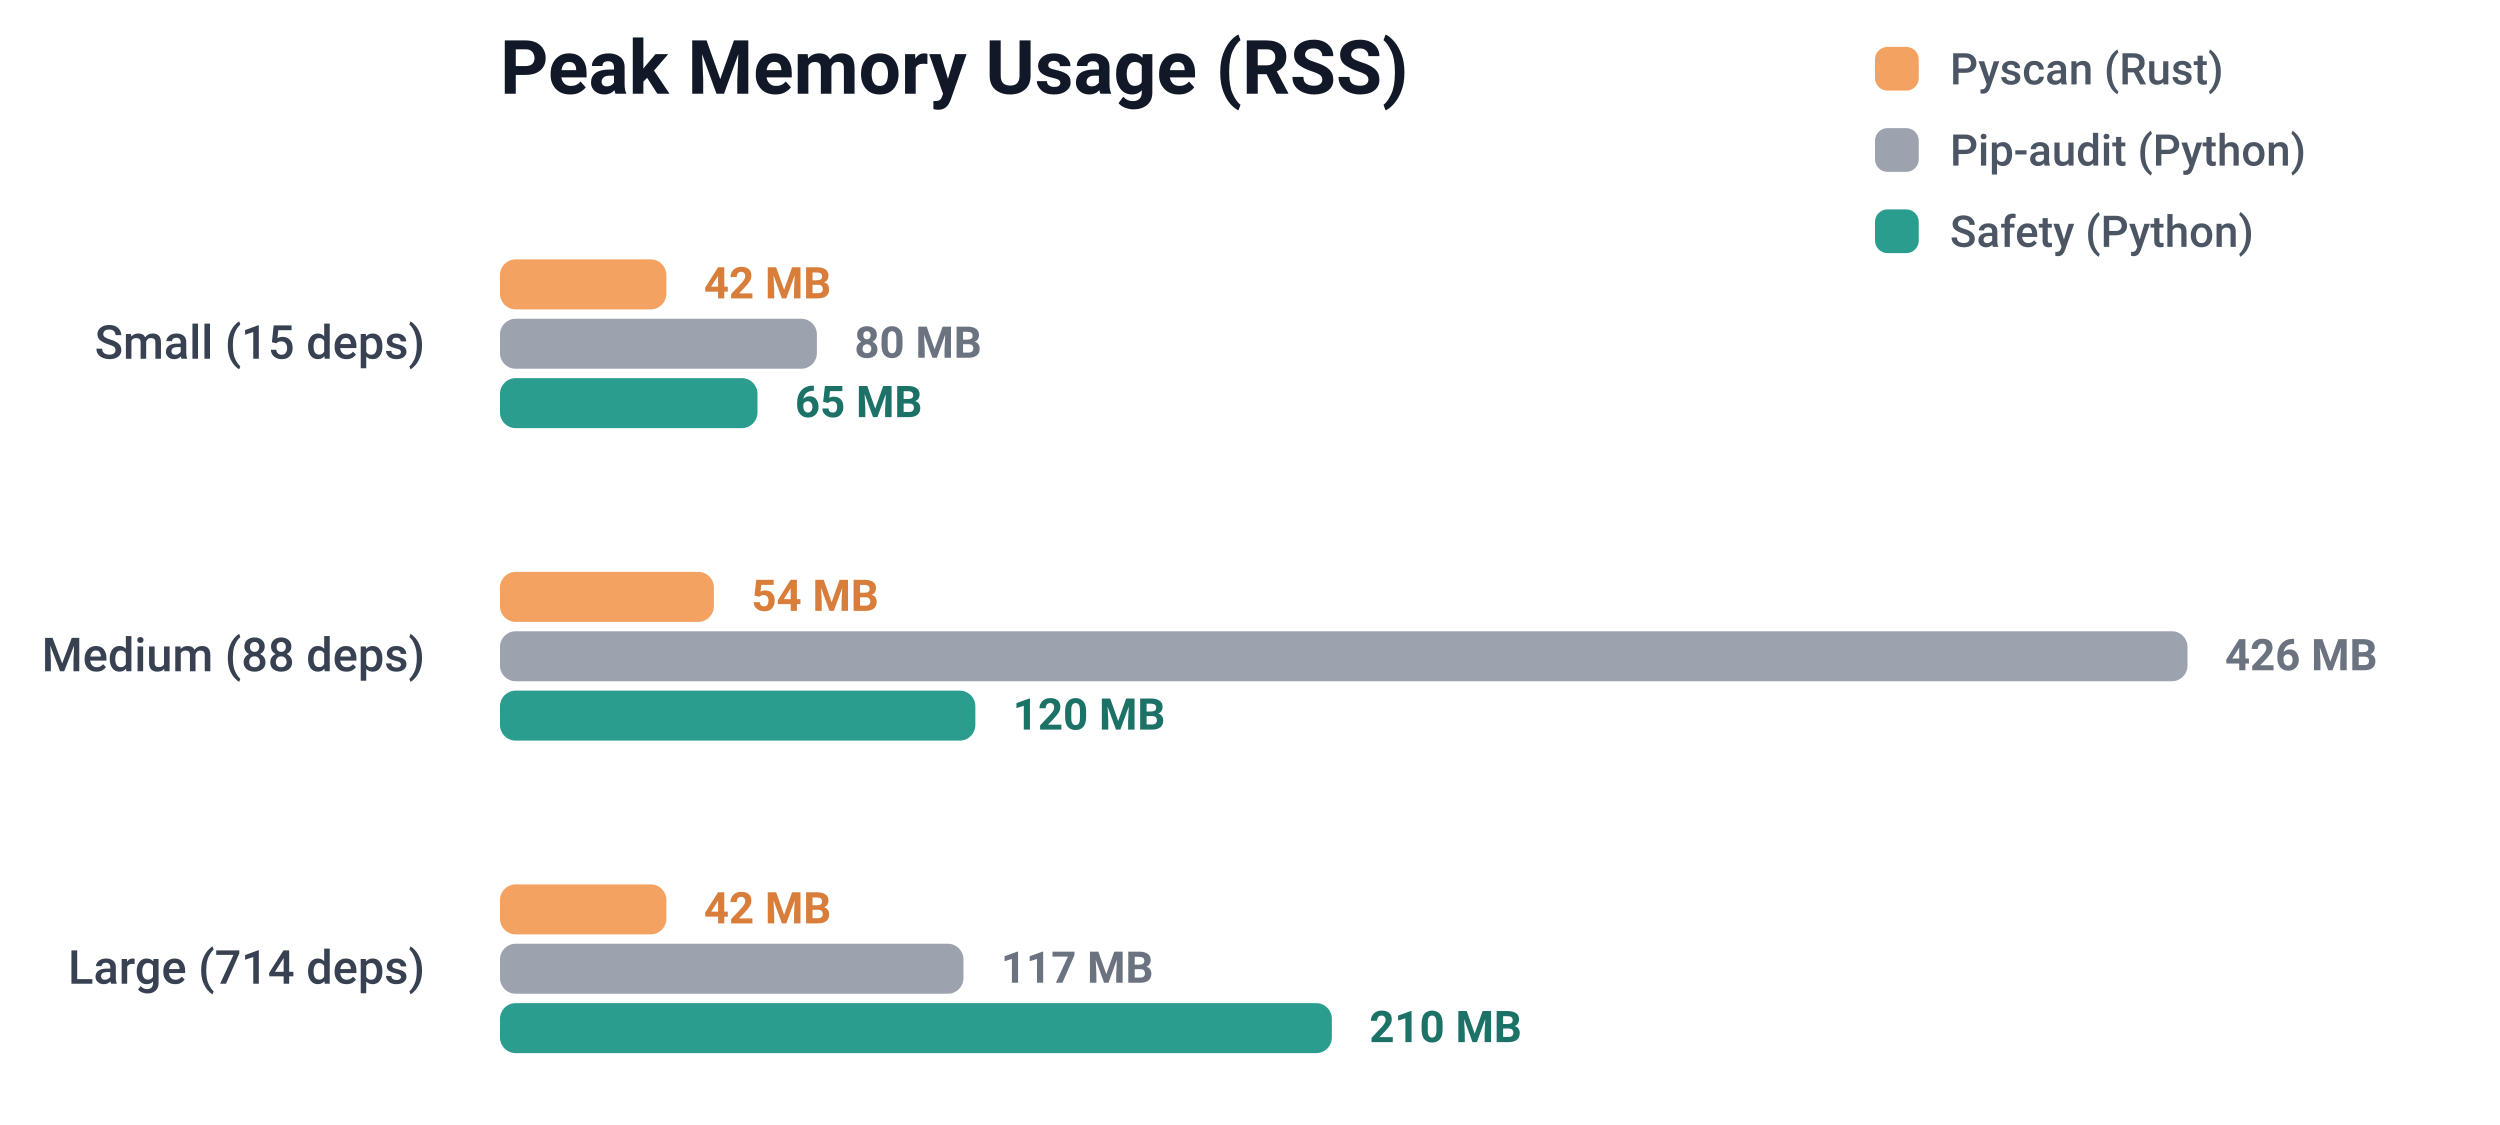
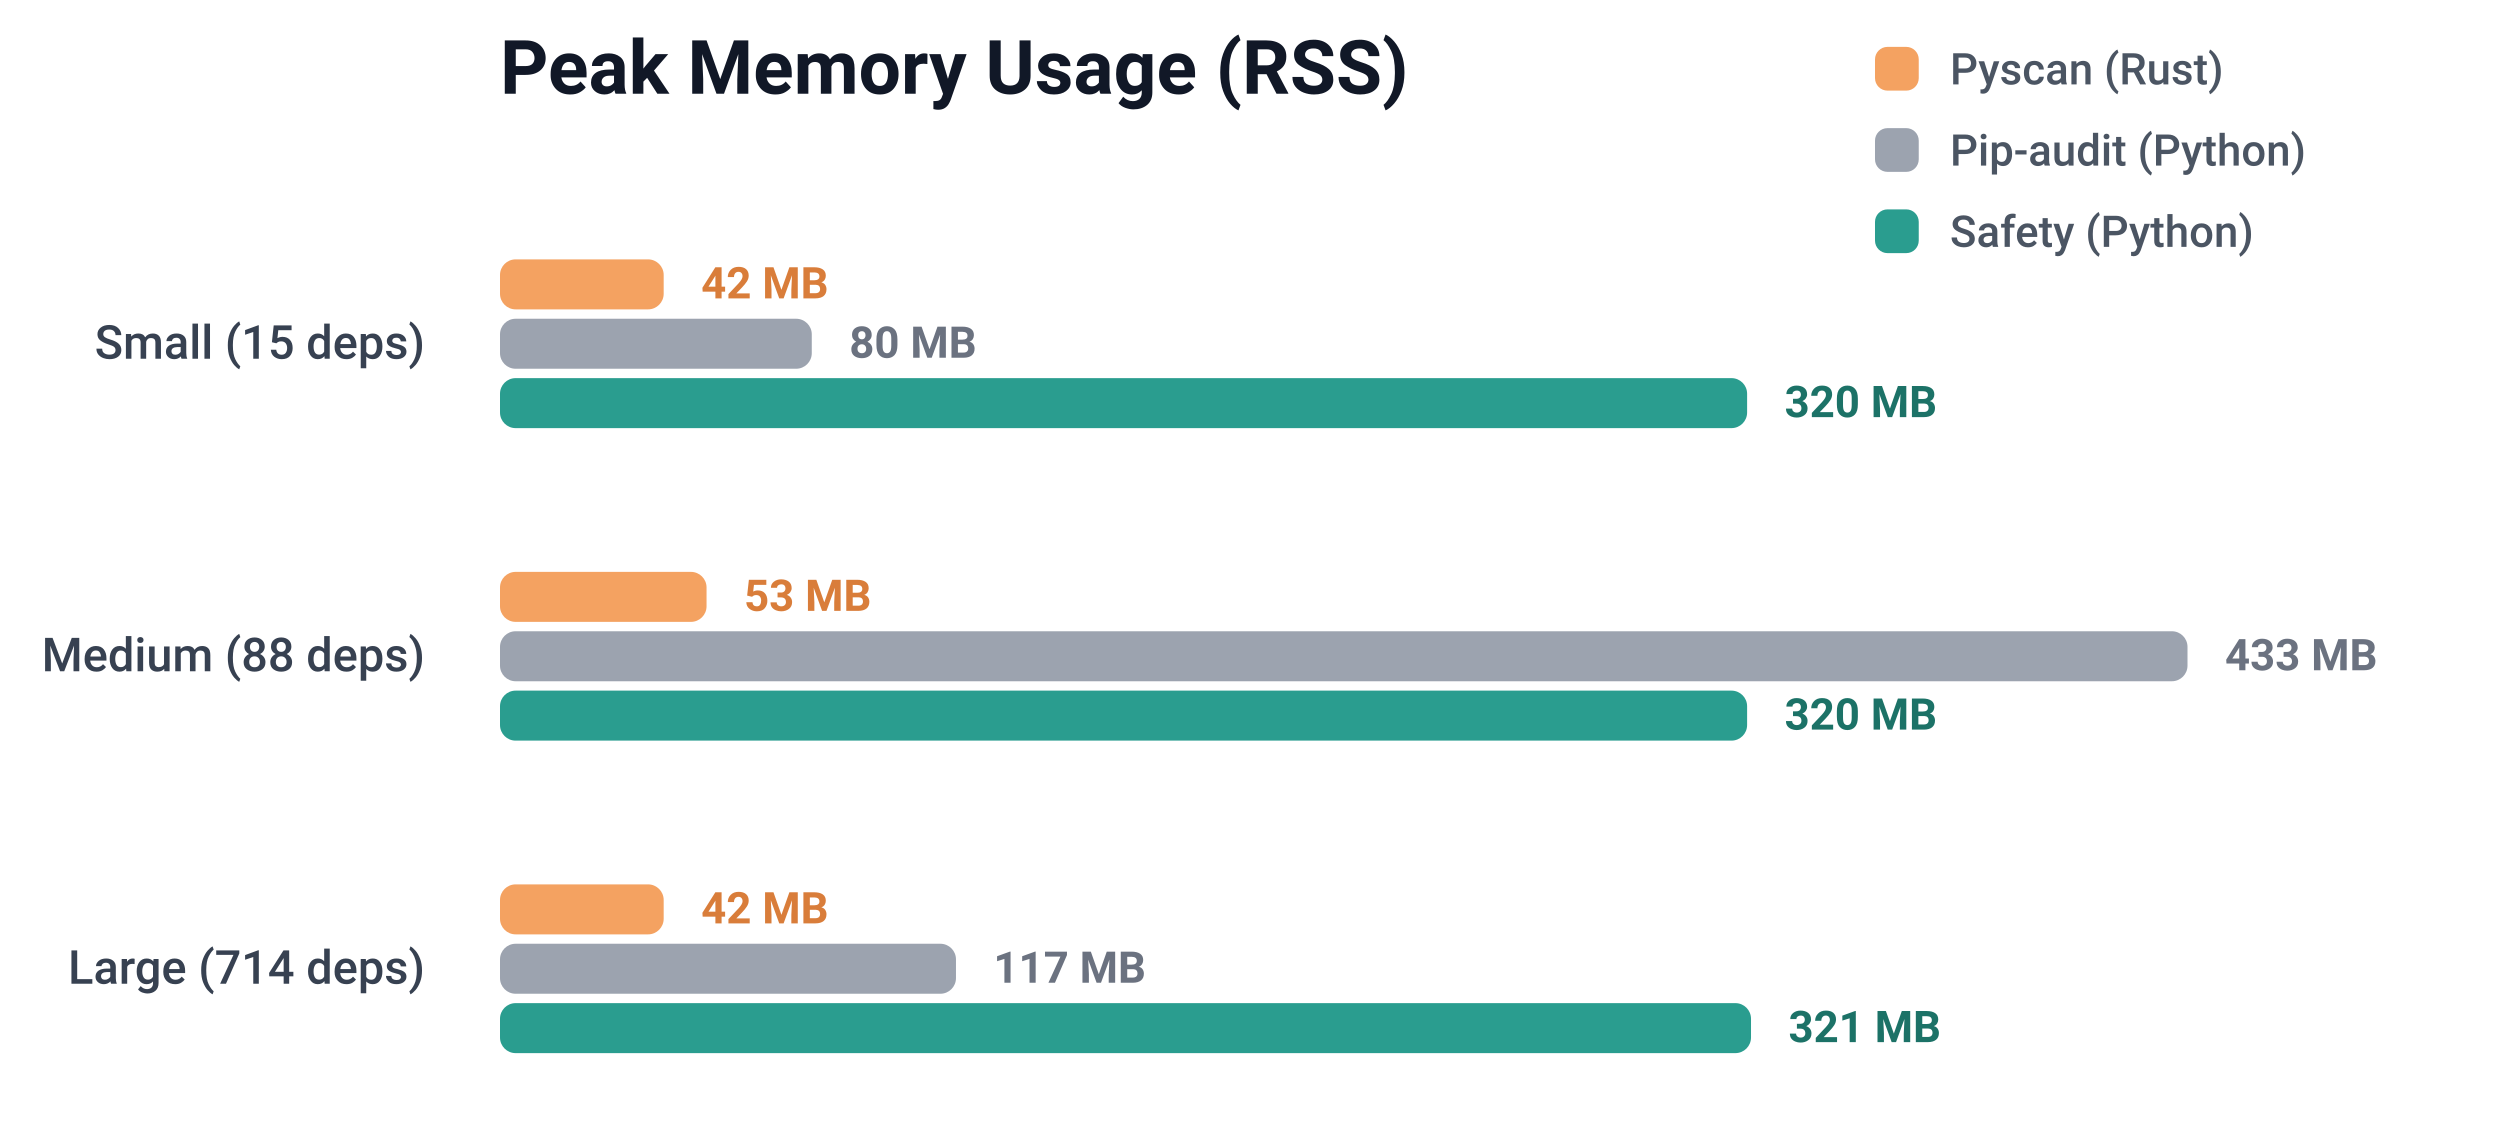
<svg xmlns="http://www.w3.org/2000/svg" width="800" height="360">
  <rect width="800" height="360" fill="#ffffff" />
  <g transform="translate(160,80)">
    <g>
      <text x="-24" y="30" dy="0.32em" text-anchor="end" style="font-family: -apple-system, BlinkMacSystemFont, &quot;Segoe UI&quot;, Roboto, Helvetica, Arial, sans-serif; font-size: 15px; font-weight: 500; fill: rgb(55, 65, 81);">Small (15 deps)</text>
      <text x="-24" y="130" dy="0.32em" text-anchor="end" style="font-family: -apple-system, BlinkMacSystemFont, &quot;Segoe UI&quot;, Roboto, Helvetica, Arial, sans-serif; font-size: 15px; font-weight: 500; fill: rgb(55, 65, 81);">Medium (88 deps)</text>
      <text x="-24" y="230" dy="0.32em" text-anchor="end" style="font-family: -apple-system, BlinkMacSystemFont, &quot;Segoe UI&quot;, Roboto, Helvetica, Arial, sans-serif; font-size: 15px; font-weight: 500; fill: rgb(55, 65, 81);">Large (714 deps)</text>
    </g>
    <g>
      <g transform="translate(0,0)">
-         <rect x="0" y="3" width="53.239" height="16" fill="#F4A261" rx="5" />
-         <rect x="0" y="22" width="101.408" height="16" fill="#9CA3AF" rx="5" />
-         <rect x="0" y="41" width="82.394" height="16" fill="#2A9D8F" rx="5" />
-         <text x="65.239" y="11" dy="0.32em" text-anchor="start" style="font-family: -apple-system, BlinkMacSystemFont, &quot;Segoe UI&quot;, Roboto, Helvetica, Arial, sans-serif; font-size: 14px; font-weight: 600; fill: rgb(217, 125, 58);">42 MB</text>
-         <text x="113.408" y="30" dy="0.32em" text-anchor="start" style="font-family: -apple-system, BlinkMacSystemFont, &quot;Segoe UI&quot;, Roboto, Helvetica, Arial, sans-serif; font-size: 14px; font-weight: 600; fill: rgb(107, 114, 128);">80 MB</text>
-         <text x="94.394" y="49" dy="0.32em" text-anchor="start" style="font-family: -apple-system, BlinkMacSystemFont, &quot;Segoe UI&quot;, Roboto, Helvetica, Arial, sans-serif; font-size: 14px; font-weight: 600; fill: rgb(28, 114, 103);">65 MB</text>
+         <rect x="0" y="3" width="52.379" height="16" fill="#F4A261" rx="5" />
+         <rect x="0" y="22" width="99.769" height="16" fill="#9CA3AF" rx="5" />
+         <rect x="0" y="41" width="399.076" height="16" fill="#2A9D8F" rx="5" />
+         <text x="64.379" y="11" dy="0.32em" text-anchor="start" style="font-family: -apple-system, BlinkMacSystemFont, &quot;Segoe UI&quot;, Roboto, Helvetica, Arial, sans-serif; font-size: 14px; font-weight: 600; fill: rgb(217, 125, 58);">42 MB</text>
+         <text x="111.769" y="30" dy="0.32em" text-anchor="start" style="font-family: -apple-system, BlinkMacSystemFont, &quot;Segoe UI&quot;, Roboto, Helvetica, Arial, sans-serif; font-size: 14px; font-weight: 600; fill: rgb(107, 114, 128);">80 MB</text>
+         <text x="411.076" y="49" dy="0.32em" text-anchor="start" style="font-family: -apple-system, BlinkMacSystemFont, &quot;Segoe UI&quot;, Roboto, Helvetica, Arial, sans-serif; font-size: 14px; font-weight: 600; fill: rgb(28, 114, 103);">320 MB</text>
      </g>
      <g transform="translate(0,100)">
-         <rect x="0" y="3" width="68.451" height="16" fill="#F4A261" rx="5" />
+         <rect x="0" y="3" width="66.097" height="16" fill="#F4A261" rx="5" />
        <rect x="0" y="22" width="540" height="16" fill="#9CA3AF" rx="5" />
-         <rect x="0" y="41" width="152.113" height="16" fill="#2A9D8F" rx="5" />
-         <text x="80.451" y="11" dy="0.32em" text-anchor="start" style="font-family: -apple-system, BlinkMacSystemFont, &quot;Segoe UI&quot;, Roboto, Helvetica, Arial, sans-serif; font-size: 14px; font-weight: 600; fill: rgb(217, 125, 58);">54 MB</text>
-         <text x="552" y="30" dy="0.32em" text-anchor="start" style="font-family: -apple-system, BlinkMacSystemFont, &quot;Segoe UI&quot;, Roboto, Helvetica, Arial, sans-serif; font-size: 14px; font-weight: 600; fill: rgb(107, 114, 128);">426 MB</text>
-         <text x="164.113" y="49" dy="0.32em" text-anchor="start" style="font-family: -apple-system, BlinkMacSystemFont, &quot;Segoe UI&quot;, Roboto, Helvetica, Arial, sans-serif; font-size: 14px; font-weight: 600; fill: rgb(28, 114, 103);">120 MB</text>
+         <rect x="0" y="41" width="399.076" height="16" fill="#2A9D8F" rx="5" />
+         <text x="78.097" y="11" dy="0.32em" text-anchor="start" style="font-family: -apple-system, BlinkMacSystemFont, &quot;Segoe UI&quot;, Roboto, Helvetica, Arial, sans-serif; font-size: 14px; font-weight: 600; fill: rgb(217, 125, 58);">53 MB</text>
+         <text x="552" y="30" dy="0.32em" text-anchor="start" style="font-family: -apple-system, BlinkMacSystemFont, &quot;Segoe UI&quot;, Roboto, Helvetica, Arial, sans-serif; font-size: 14px; font-weight: 600; fill: rgb(107, 114, 128);">433 MB</text>
+         <text x="411.076" y="49" dy="0.32em" text-anchor="start" style="font-family: -apple-system, BlinkMacSystemFont, &quot;Segoe UI&quot;, Roboto, Helvetica, Arial, sans-serif; font-size: 14px; font-weight: 600; fill: rgb(28, 114, 103);">320 MB</text>
      </g>
      <g transform="translate(0,200)">
-         <rect x="0" y="3" width="53.239" height="16" fill="#F4A261" rx="5" />
-         <rect x="0" y="22" width="148.31" height="16" fill="#9CA3AF" rx="5" />
-         <rect x="0" y="41" width="266.197" height="16" fill="#2A9D8F" rx="5" />
-         <text x="65.239" y="11" dy="0.32em" text-anchor="start" style="font-family: -apple-system, BlinkMacSystemFont, &quot;Segoe UI&quot;, Roboto, Helvetica, Arial, sans-serif; font-size: 14px; font-weight: 600; fill: rgb(217, 125, 58);">42 MB</text>
-         <text x="160.31" y="30" dy="0.32em" text-anchor="start" style="font-family: -apple-system, BlinkMacSystemFont, &quot;Segoe UI&quot;, Roboto, Helvetica, Arial, sans-serif; font-size: 14px; font-weight: 600; fill: rgb(107, 114, 128);">117 MB</text>
-         <text x="278.197" y="49" dy="0.32em" text-anchor="start" style="font-family: -apple-system, BlinkMacSystemFont, &quot;Segoe UI&quot;, Roboto, Helvetica, Arial, sans-serif; font-size: 14px; font-weight: 600; fill: rgb(28, 114, 103);">210 MB</text>
+         <rect x="0" y="3" width="52.379" height="16" fill="#F4A261" rx="5" />
+         <rect x="0" y="22" width="145.912" height="16" fill="#9CA3AF" rx="5" />
+         <rect x="0" y="41" width="400.323" height="16" fill="#2A9D8F" rx="5" />
+         <text x="64.379" y="11" dy="0.32em" text-anchor="start" style="font-family: -apple-system, BlinkMacSystemFont, &quot;Segoe UI&quot;, Roboto, Helvetica, Arial, sans-serif; font-size: 14px; font-weight: 600; fill: rgb(217, 125, 58);">42 MB</text>
+         <text x="157.912" y="30" dy="0.32em" text-anchor="start" style="font-family: -apple-system, BlinkMacSystemFont, &quot;Segoe UI&quot;, Roboto, Helvetica, Arial, sans-serif; font-size: 14px; font-weight: 600; fill: rgb(107, 114, 128);">117 MB</text>
+         <text x="412.323" y="49" dy="0.32em" text-anchor="start" style="font-family: -apple-system, BlinkMacSystemFont, &quot;Segoe UI&quot;, Roboto, Helvetica, Arial, sans-serif; font-size: 14px; font-weight: 600; fill: rgb(28, 114, 103);">321 MB</text>
      </g>
    </g>
  </g>
  <text x="160" y="30" text-anchor="start" style="font-family: -apple-system, BlinkMacSystemFont, &quot;Segoe UI&quot;, Roboto, Helvetica, Arial, sans-serif; font-size: 24px; font-weight: 600; fill: rgb(17, 24, 39);">Peak Memory Usage (RSS)</text>
  <g transform="translate(600,15)">
    <g transform="translate(0, 0)">
      <rect width="14" height="14" fill="#F4A261" rx="4" />
      <text x="24" y="12" style="font-family: -apple-system, BlinkMacSystemFont, &quot;Segoe UI&quot;, Roboto, Helvetica, Arial, sans-serif; font-size: 14px; font-weight: 500; fill: rgb(75, 85, 99);">Pyscan (Rust)</text>
    </g>
    <g transform="translate(0, 26)">
      <rect width="14" height="14" fill="#9CA3AF" rx="4" />
      <text x="24" y="12" style="font-family: -apple-system, BlinkMacSystemFont, &quot;Segoe UI&quot;, Roboto, Helvetica, Arial, sans-serif; font-size: 14px; font-weight: 500; fill: rgb(75, 85, 99);">Pip-audit (Python)</text>
    </g>
    <g transform="translate(0, 52)">
      <rect width="14" height="14" fill="#2A9D8F" rx="4" />
      <text x="24" y="12" style="font-family: -apple-system, BlinkMacSystemFont, &quot;Segoe UI&quot;, Roboto, Helvetica, Arial, sans-serif; font-size: 14px; font-weight: 500; fill: rgb(75, 85, 99);">Safety (Python)</text>
    </g>
  </g>
</svg>
